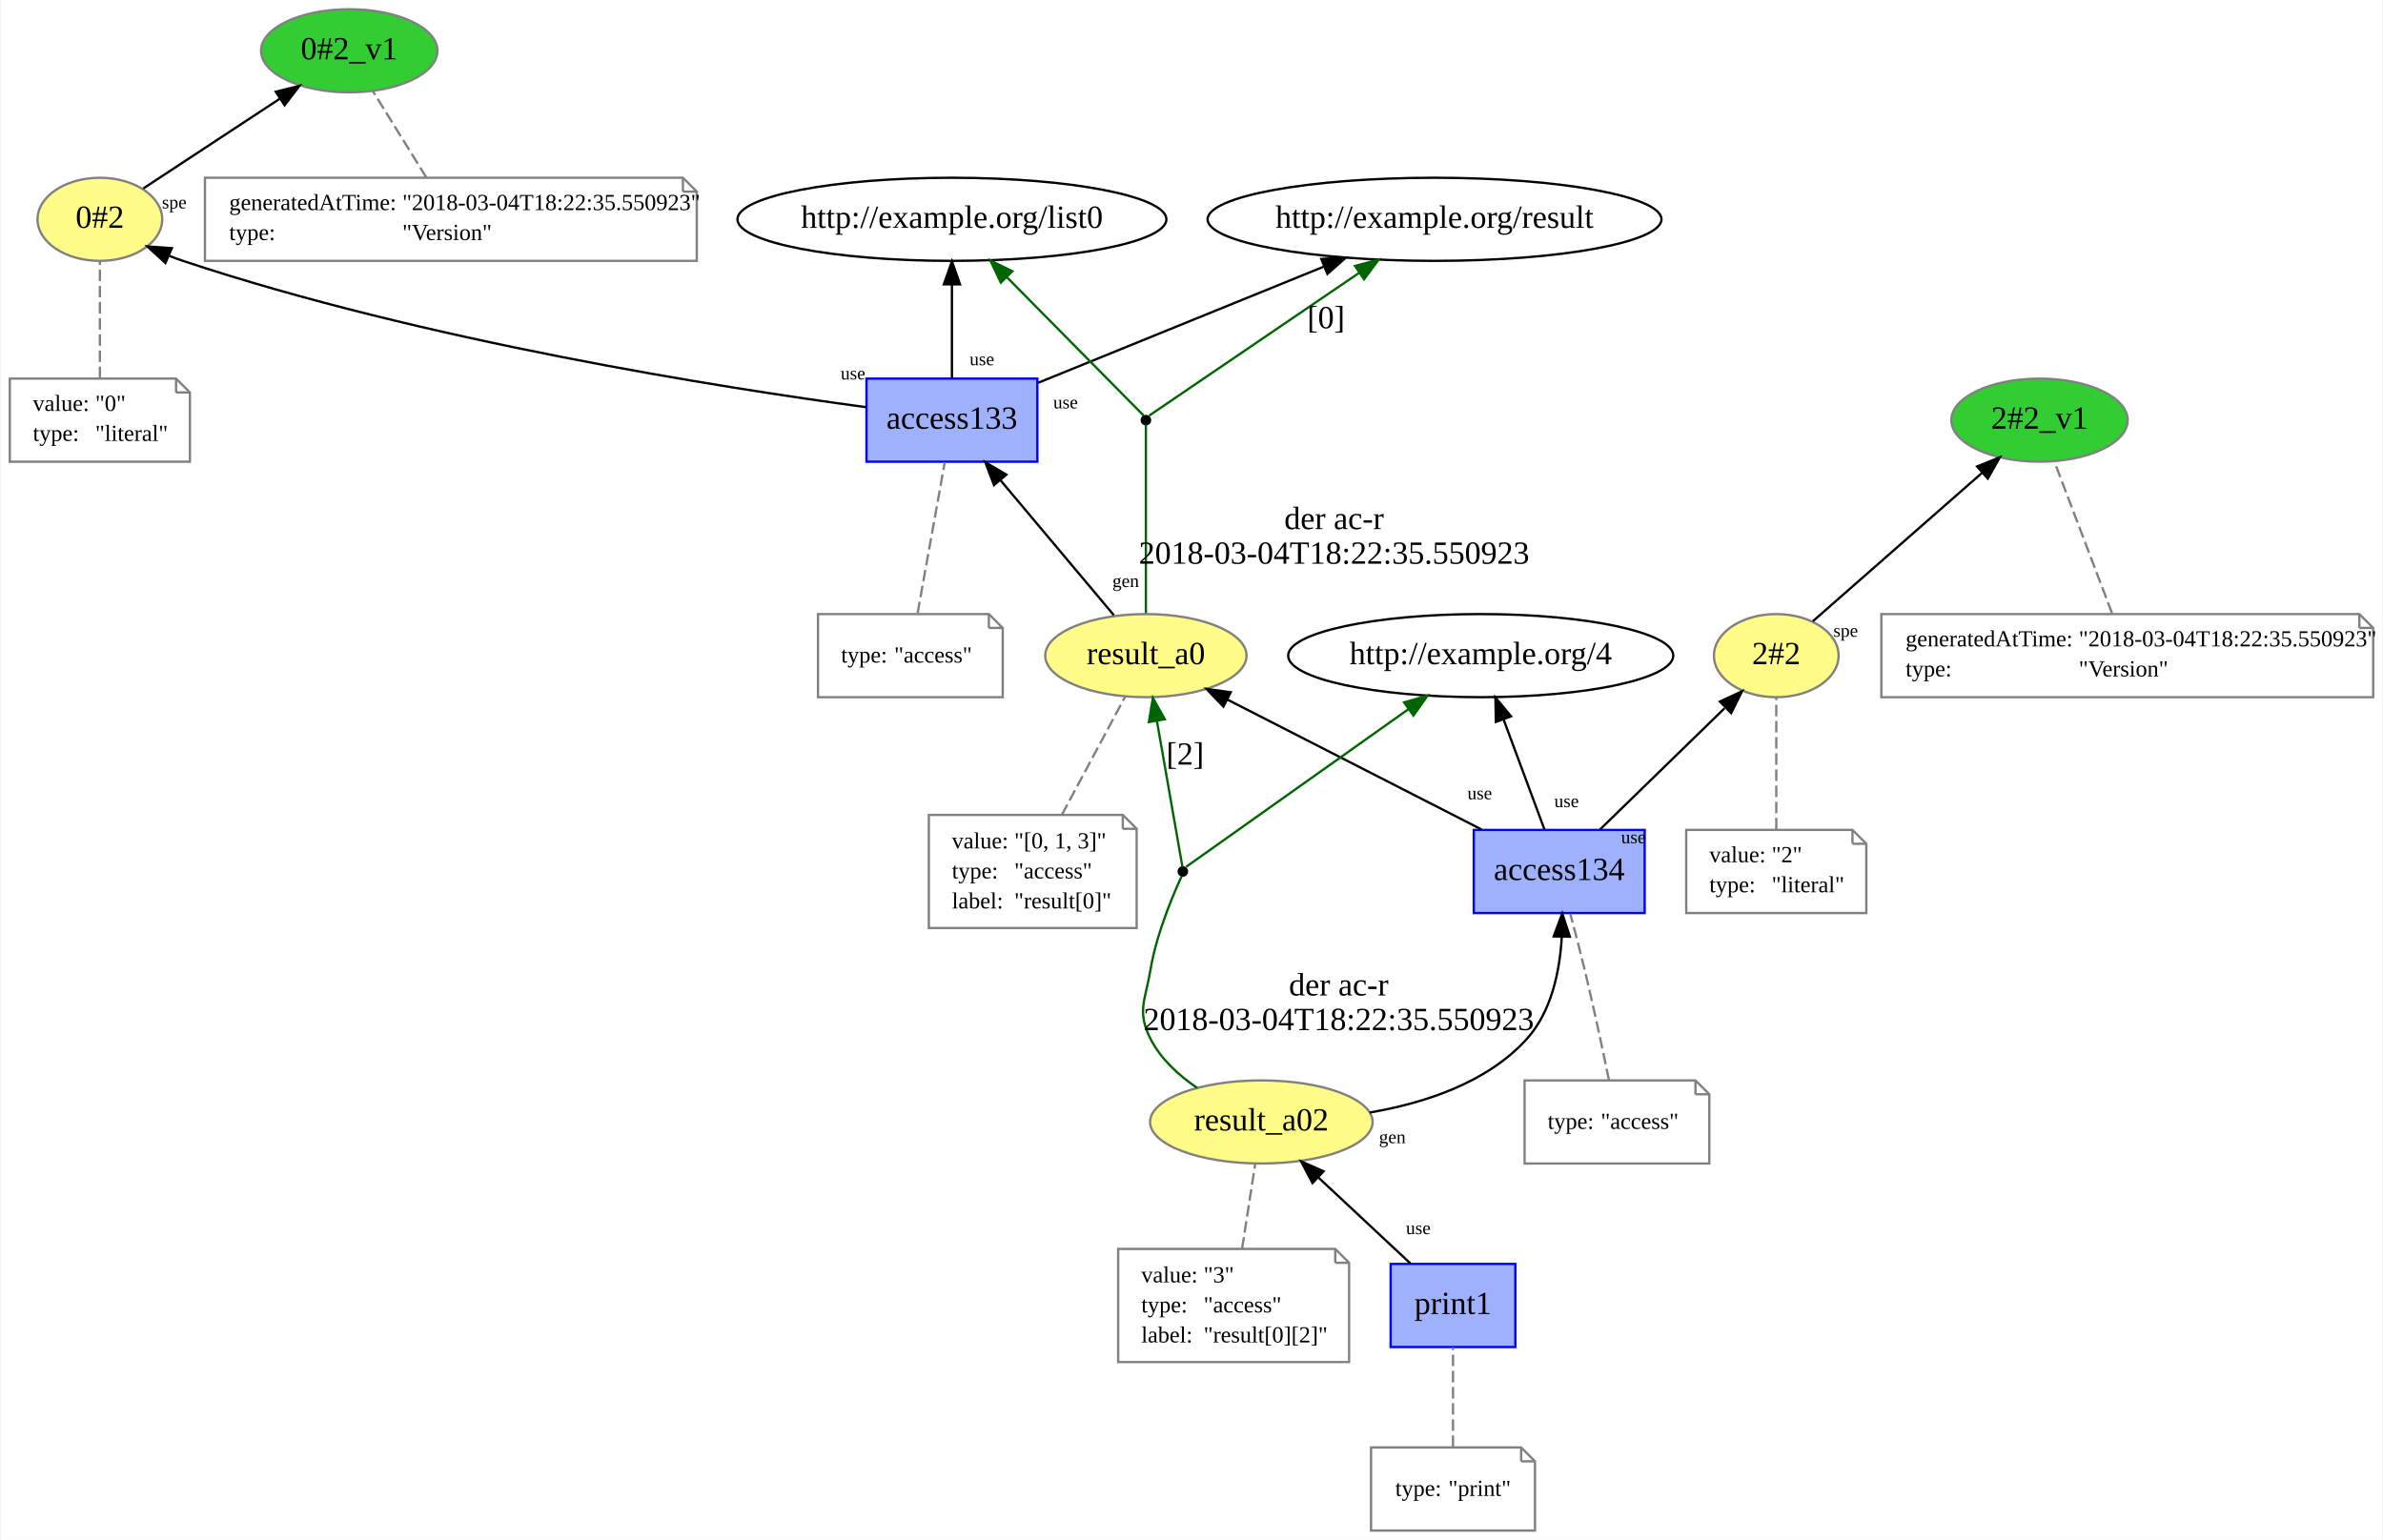
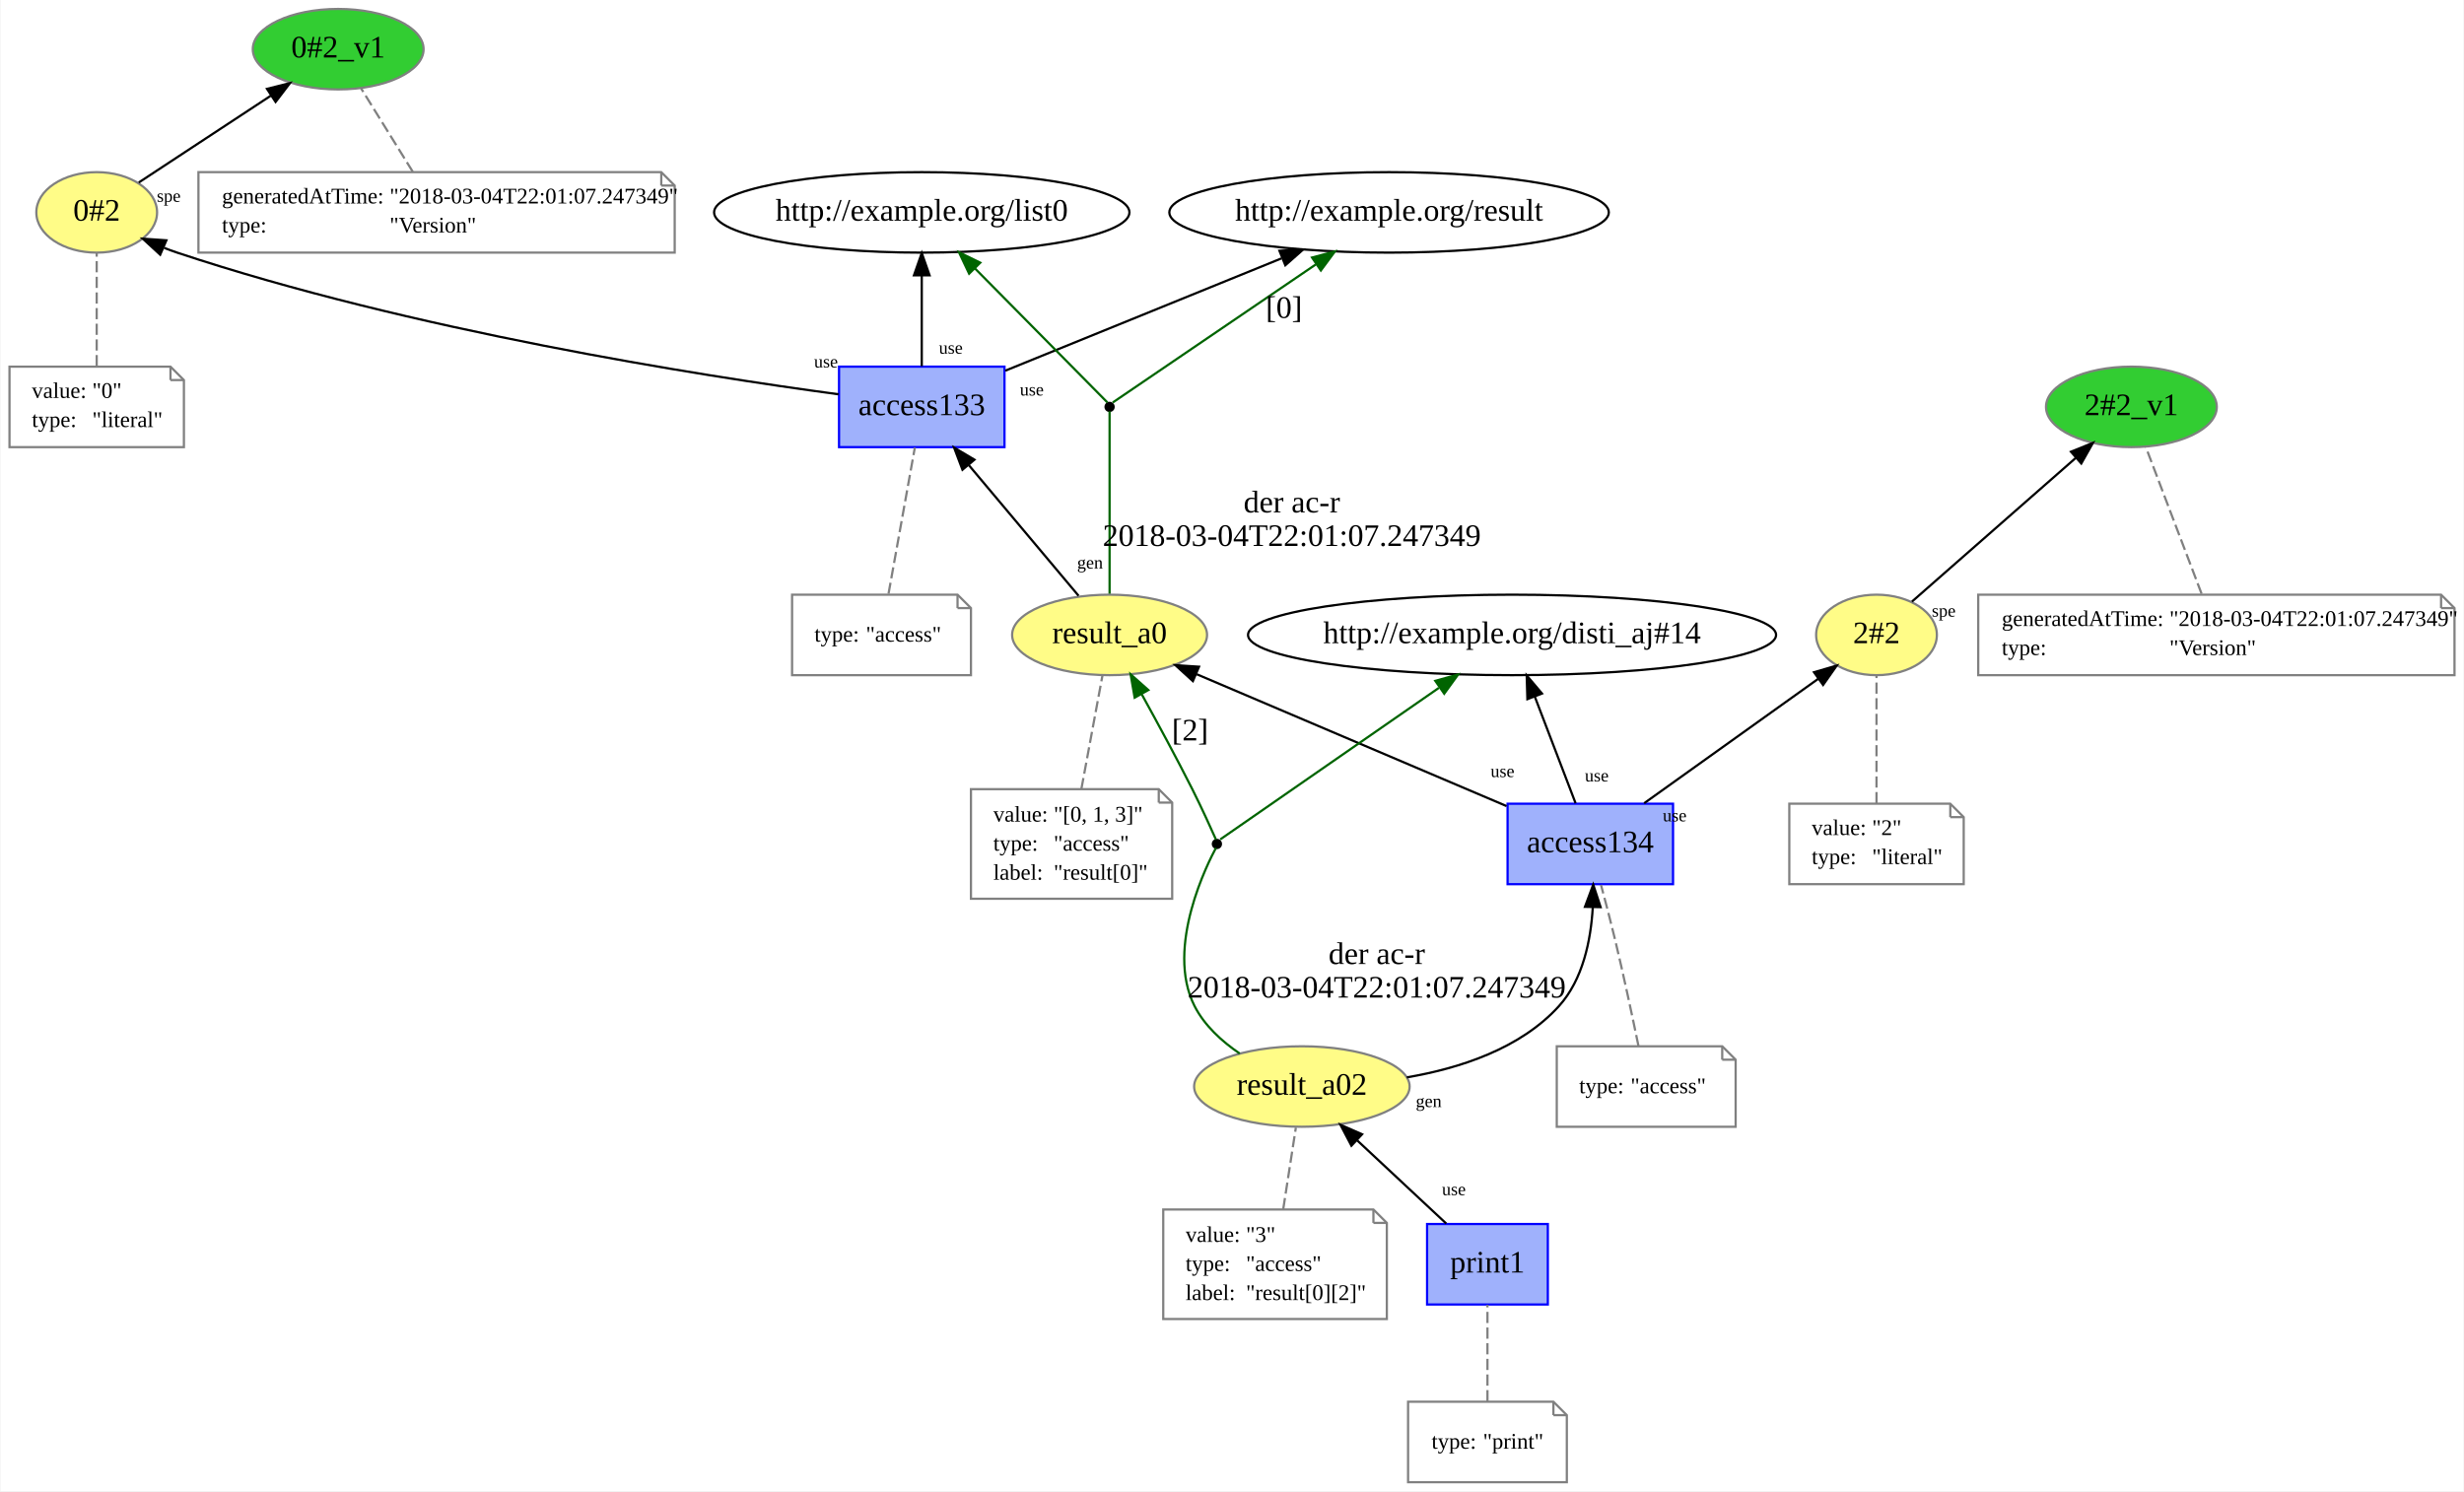
- <svg xmlns="http://www.w3.org/2000/svg" xmlns:xlink="http://www.w3.org/1999/xlink" width="1032pt" height="667pt" viewBox="0.00 0.00 1031.50 667.00">
+ <svg xmlns="http://www.w3.org/2000/svg" xmlns:xlink="http://www.w3.org/1999/xlink" width="1102pt" height="667pt" viewBox="0.00 0.00 1101.50 667.00">
  <g id="graph0" class="graph" transform="scale(1 1) rotate(0) translate(4 663)">
-     <polygon fill="white" stroke="none" points="-4,4 -4,-663 1027.5,-663 1027.5,4 -4,4" />
+     <polygon fill="white" stroke="none" points="-4,4 -4,-663 1097.5,-663 1097.5,4 -4,4" />
    <g id="node1" class="node">
      <g id="a_node1">
        <a xlink:href="http://example.org/0#2" xlink:title="0#2">
          <ellipse fill="#fffc87" stroke="#808080" cx="39" cy="-568" rx="27" ry="18" />
          <text text-anchor="middle" x="39" y="-564.3" font-family="Times New Roman,serif" font-size="14.00">0#2</text>
        </a>
      </g>
    </g>
    <g id="node3" class="node">
      <g id="a_node3">
        <a xlink:href="http://example.org/0#2_v1" xlink:title="0#2_v1">
          <ellipse fill="#32cd32" stroke="#808080" cx="147" cy="-641" rx="38.194" ry="18" />
          <text text-anchor="middle" x="147" y="-637.3" font-family="Times New Roman,serif" font-size="14.00">0#2_v1</text>
        </a>
      </g>
    </g>
    <g id="edge3" class="edge">
      <path fill="none" stroke="black" d="M57.812,-581.367C74.09,-592.068 97.923,-607.737 116.858,-620.185" />
      <polygon fill="black" stroke="black" points="115.158,-623.255 125.437,-625.824 119.003,-617.406 115.158,-623.255" />
      <text text-anchor="middle" x="71.215" y="-572.732" font-family="Times New Roman,serif" font-size="8.00">spe</text>
    </g>
    <g id="node2" class="node">
      <polygon fill="none" stroke="gray" points="72,-499 0,-499 0,-463 78,-463 78,-493 72,-499" />
      <polyline fill="none" stroke="gray" points="72,-499 72,-493 " />
      <polyline fill="none" stroke="gray" points="78,-493 72,-493 " />
      <text text-anchor="start" x="10" y="-485" font-family="Times New Roman,serif" font-size="10.00">value:</text>
      <text text-anchor="start" x="37" y="-485" font-family="Times New Roman,serif" font-size="10.00">"0"</text>
      <text text-anchor="start" x="10" y="-472" font-family="Times New Roman,serif" font-size="10.00">type:</text>
      <text text-anchor="start" x="37" y="-472" font-family="Times New Roman,serif" font-size="10.00">"literal"</text>
    </g>
    <g id="edge1" class="edge">
      <path fill="none" stroke="gray" stroke-dasharray="5,2" d="M39,-499.201C39,-513.948 39,-535.085 39,-549.825" />
    </g>
    <g id="node4" class="node">
      <polygon fill="none" stroke="gray" points="291.5,-586 84.5,-586 84.5,-550 297.5,-550 297.5,-580 291.5,-586" />
      <polyline fill="none" stroke="gray" points="291.5,-586 291.5,-580 " />
      <polyline fill="none" stroke="gray" points="297.5,-580 291.5,-580 " />
      <text text-anchor="start" x="95" y="-572" font-family="Times New Roman,serif" font-size="10.00">generatedAtTime:</text>
-       <text text-anchor="start" x="170" y="-572" font-family="Times New Roman,serif" font-size="10.00">"2018-03-04T18:22:35.550923"</text>
+       <text text-anchor="start" x="170" y="-572" font-family="Times New Roman,serif" font-size="10.00">"2018-03-04T22:01:07.247349"</text>
      <text text-anchor="start" x="95" y="-559" font-family="Times New Roman,serif" font-size="10.00">type:</text>
      <text text-anchor="start" x="170" y="-559" font-family="Times New Roman,serif" font-size="10.00">"Version"</text>
    </g>
    <g id="edge2" class="edge">
      <path fill="none" stroke="gray" stroke-dasharray="5,2" d="M180.349,-586.187C173.329,-597.514 164.187,-612.267 157.25,-623.46" />
    </g>
    <g id="node5" class="node">
      <g id="a_node5">
        <a xlink:href="http://example.org/2#2" xlink:title="2#2">
-           <ellipse fill="#fffc87" stroke="#808080" cx="765" cy="-379" rx="27" ry="18" />
-           <text text-anchor="middle" x="765" y="-375.3" font-family="Times New Roman,serif" font-size="14.00">2#2</text>
+           <ellipse fill="#fffc87" stroke="#808080" cx="835" cy="-379" rx="27" ry="18" />
+           <text text-anchor="middle" x="835" y="-375.3" font-family="Times New Roman,serif" font-size="14.00">2#2</text>
        </a>
      </g>
    </g>
    <g id="node7" class="node">
      <g id="a_node7">
        <a xlink:href="http://example.org/2#2_v1" xlink:title="2#2_v1">
-           <ellipse fill="#32cd32" stroke="#808080" cx="879" cy="-481" rx="38.194" ry="18" />
-           <text text-anchor="middle" x="879" y="-477.3" font-family="Times New Roman,serif" font-size="14.00">2#2_v1</text>
+           <ellipse fill="#32cd32" stroke="#808080" cx="949" cy="-481" rx="38.194" ry="18" />
+           <text text-anchor="middle" x="949" y="-477.3" font-family="Times New Roman,serif" font-size="14.00">2#2_v1</text>
        </a>
      </g>
    </g>
    <g id="edge6" class="edge">
-       <path fill="none" stroke="black" d="M780.851,-393.905C799.813,-410.538 831.784,-438.583 854.066,-458.128" />
-       <polygon fill="black" stroke="black" points="851.969,-460.944 861.794,-464.907 856.585,-455.682 851.969,-460.944" />
-       <text text-anchor="middle" x="795.056" y="-387.185" font-family="Times New Roman,serif" font-size="8.00">spe</text>
+       <path fill="none" stroke="black" d="M850.851,-393.905C869.813,-410.538 901.784,-438.583 924.066,-458.128" />
+       <polygon fill="black" stroke="black" points="921.969,-460.944 931.794,-464.907 926.585,-455.682 921.969,-460.944" />
+       <text text-anchor="middle" x="865.056" y="-387.185" font-family="Times New Roman,serif" font-size="8.00">spe</text>
    </g>
    <g id="node6" class="node">
-       <polygon fill="none" stroke="gray" points="798,-303.5 726,-303.5 726,-267.5 804,-267.5 804,-297.5 798,-303.5" />
-       <polyline fill="none" stroke="gray" points="798,-303.5 798,-297.5 " />
-       <polyline fill="none" stroke="gray" points="804,-297.5 798,-297.5 " />
-       <text text-anchor="start" x="736" y="-289.5" font-family="Times New Roman,serif" font-size="10.00">value:</text>
-       <text text-anchor="start" x="763" y="-289.5" font-family="Times New Roman,serif" font-size="10.00">"2"</text>
-       <text text-anchor="start" x="736" y="-276.5" font-family="Times New Roman,serif" font-size="10.00">type:</text>
-       <text text-anchor="start" x="763" y="-276.5" font-family="Times New Roman,serif" font-size="10.00">"literal"</text>
+       <polygon fill="none" stroke="gray" points="868,-303.5 796,-303.5 796,-267.5 874,-267.5 874,-297.5 868,-303.5" />
+       <polyline fill="none" stroke="gray" points="868,-303.5 868,-297.5 " />
+       <polyline fill="none" stroke="gray" points="874,-297.5 868,-297.5 " />
+       <text text-anchor="start" x="806" y="-289.5" font-family="Times New Roman,serif" font-size="10.00">value:</text>
+       <text text-anchor="start" x="833" y="-289.5" font-family="Times New Roman,serif" font-size="10.00">"2"</text>
+       <text text-anchor="start" x="806" y="-276.5" font-family="Times New Roman,serif" font-size="10.00">type:</text>
+       <text text-anchor="start" x="833" y="-276.5" font-family="Times New Roman,serif" font-size="10.00">"literal"</text>
    </g>
    <g id="edge4" class="edge">
-       <path fill="none" stroke="gray" stroke-dasharray="5,2" d="M765,-303.71C765,-320.069 765,-344.534 765,-360.867" />
+       <path fill="none" stroke="gray" stroke-dasharray="5,2" d="M835,-303.71C835,-320.069 835,-344.534 835,-360.867" />
    </g>
    <g id="node8" class="node">
-       <polygon fill="none" stroke="gray" points="1017.5,-397 810.5,-397 810.5,-361 1023.5,-361 1023.5,-391 1017.5,-397" />
-       <polyline fill="none" stroke="gray" points="1017.5,-397 1017.5,-391 " />
-       <polyline fill="none" stroke="gray" points="1023.5,-391 1017.5,-391 " />
-       <text text-anchor="start" x="821" y="-383" font-family="Times New Roman,serif" font-size="10.00">generatedAtTime:</text>
-       <text text-anchor="start" x="896" y="-383" font-family="Times New Roman,serif" font-size="10.00">"2018-03-04T18:22:35.550923"</text>
-       <text text-anchor="start" x="821" y="-370" font-family="Times New Roman,serif" font-size="10.00">type:</text>
-       <text text-anchor="start" x="896" y="-370" font-family="Times New Roman,serif" font-size="10.00">"Version"</text>
+       <polygon fill="none" stroke="gray" points="1087.5,-397 880.5,-397 880.5,-361 1093.5,-361 1093.5,-391 1087.5,-397" />
+       <polyline fill="none" stroke="gray" points="1087.5,-397 1087.5,-391 " />
+       <polyline fill="none" stroke="gray" points="1093.5,-391 1087.5,-391 " />
+       <text text-anchor="start" x="891" y="-383" font-family="Times New Roman,serif" font-size="10.00">generatedAtTime:</text>
+       <text text-anchor="start" x="966" y="-383" font-family="Times New Roman,serif" font-size="10.00">"2018-03-04T22:01:07.247349"</text>
+       <text text-anchor="start" x="891" y="-370" font-family="Times New Roman,serif" font-size="10.00">type:</text>
+       <text text-anchor="start" x="966" y="-370" font-family="Times New Roman,serif" font-size="10.00">"Version"</text>
    </g>
    <g id="edge5" class="edge">
-       <path fill="none" stroke="gray" stroke-dasharray="5,2" d="M910.381,-397.419C903.364,-415.885 892.356,-444.853 885.417,-463.114" />
+       <path fill="none" stroke="gray" stroke-dasharray="5,2" d="M980.381,-397.419C973.364,-415.885 962.356,-444.853 955.417,-463.114" />
    </g>
    <g id="node9" class="node">
      <g id="a_node9">
        <a xlink:href="http://example.org/result_a0" xlink:title="result_a0">
          <ellipse fill="#fffc87" stroke="#808080" cx="492" cy="-379" rx="43.592" ry="18" />
          <text text-anchor="middle" x="492" y="-375.3" font-family="Times New Roman,serif" font-size="14.00">result_a0</text>
        </a>
      </g>
    </g>
    <g id="node11" class="node">
      <g id="a_node11">
        <a xlink:href="http://example.org/access133" xlink:title="access133">
          <polygon fill="#9fb1fc" stroke="#0000ff" points="445,-499 371,-499 371,-463 445,-463 445,-499" />
          <text text-anchor="middle" x="408" y="-477.3" font-family="Times New Roman,serif" font-size="14.00">access133</text>
        </a>
      </g>
    </g>
    <g id="edge13" class="edge">
      <path fill="none" stroke="black" d="M478.129,-396.513C464.794,-412.388 444.457,-436.599 429.111,-454.867" />
      <polygon fill="black" stroke="black" points="426.207,-452.883 422.455,-462.792 431.567,-457.386 426.207,-452.883" />
      <text text-anchor="middle" x="483.252" y="-408.711" font-family="Times New Roman,serif" font-size="8.00">gen</text>
    </g>
    <g id="node14" class="node">
      <ellipse fill="black" stroke="black" cx="492" cy="-481" rx="1.8" ry="1.8" />
    </g>
    <g id="edge10" class="edge">
      <path fill="none" stroke="darkgreen" d="M492,-397.419C492,-423.831 492,-471.728 492,-479.05" />
      <text text-anchor="middle" x="573.5" y="-433.8" font-family="Times New Roman,serif" font-size="14.00">der ac-r</text>
-       <text text-anchor="middle" x="573.5" y="-418.8" font-family="Times New Roman,serif" font-size="14.00">2018-03-04T18:22:35.550923</text>
+       <text text-anchor="middle" x="573.5" y="-418.8" font-family="Times New Roman,serif" font-size="14.00">2018-03-04T22:01:07.247349</text>
    </g>
    <g id="node10" class="node">
-       <polygon fill="none" stroke="gray" points="482,-310 398,-310 398,-261 488,-261 488,-304 482,-310" />
-       <polyline fill="none" stroke="gray" points="482,-310 482,-304 " />
-       <polyline fill="none" stroke="gray" points="488,-304 482,-304 " />
-       <text text-anchor="start" x="408" y="-295.5" font-family="Times New Roman,serif" font-size="10.00">value:</text>
-       <text text-anchor="start" x="435" y="-295.5" font-family="Times New Roman,serif" font-size="10.00">"[0, 1, 3]"</text>
-       <text text-anchor="start" x="408" y="-282.5" font-family="Times New Roman,serif" font-size="10.00">type:</text>
-       <text text-anchor="start" x="435" y="-282.5" font-family="Times New Roman,serif" font-size="10.00">"access"</text>
-       <text text-anchor="start" x="408" y="-269.5" font-family="Times New Roman,serif" font-size="10.00">label:</text>
-       <text text-anchor="start" x="435" y="-269.5" font-family="Times New Roman,serif" font-size="10.00">"result[0]"</text>
+       <polygon fill="none" stroke="gray" points="514,-310 430,-310 430,-261 520,-261 520,-304 514,-310" />
+       <polyline fill="none" stroke="gray" points="514,-310 514,-304 " />
+       <polyline fill="none" stroke="gray" points="520,-304 514,-304 " />
+       <text text-anchor="start" x="440" y="-295.5" font-family="Times New Roman,serif" font-size="10.00">value:</text>
+       <text text-anchor="start" x="467" y="-295.5" font-family="Times New Roman,serif" font-size="10.00">"[0, 1, 3]"</text>
+       <text text-anchor="start" x="440" y="-282.5" font-family="Times New Roman,serif" font-size="10.00">type:</text>
+       <text text-anchor="start" x="467" y="-282.5" font-family="Times New Roman,serif" font-size="10.00">"access"</text>
+       <text text-anchor="start" x="440" y="-269.5" font-family="Times New Roman,serif" font-size="10.00">label:</text>
+       <text text-anchor="start" x="467" y="-269.5" font-family="Times New Roman,serif" font-size="10.00">"result[0]"</text>
    </g>
    <g id="edge7" class="edge">
-       <path fill="none" stroke="gray" stroke-dasharray="5,2" d="M455.619,-310.064C464.182,-326.055 475.301,-346.817 482.981,-361.159" />
+       <path fill="none" stroke="gray" stroke-dasharray="5,2" d="M479.378,-310.064C482.329,-325.949 486.155,-346.543 488.818,-360.873" />
    </g>
    <g id="edge15" class="edge">
      <path fill="none" stroke="black" d="M370.783,-486.63C308.428,-495.04 179.414,-515.247 75,-550 73.082,-550.638 71.132,-551.353 69.183,-552.118" />
      <polygon fill="black" stroke="black" points="67.395,-549.076 59.591,-556.242 70.161,-555.507 67.395,-549.076" />
      <text text-anchor="middle" x="365.153" y="-498.633" font-family="Times New Roman,serif" font-size="8.00">use</text>
    </g>
    <g id="node13" class="node">
      <ellipse fill="none" stroke="black" cx="408" cy="-568" rx="92.883" ry="18" />
      <text text-anchor="middle" x="408" y="-564.3" font-family="Times New Roman,serif" font-size="14.00">http://example.org/list0</text>
    </g>
    <g id="edge9" class="edge">
      <path fill="none" stroke="black" d="M408,-499.201C408,-510.837 408,-526.452 408,-539.763" />
      <polygon fill="black" stroke="black" points="404.5,-539.825 408,-549.825 411.5,-539.825 404.5,-539.825" />
      <text text-anchor="middle" x="420.99" y="-504.801" font-family="Times New Roman,serif" font-size="8.00">use</text>
    </g>
    <g id="node15" class="node">
      <ellipse fill="none" stroke="black" cx="617" cy="-568" rx="98.283" ry="18" />
      <text text-anchor="middle" x="617" y="-564.3" font-family="Times New Roman,serif" font-size="14.00">http://example.org/result</text>
    </g>
    <g id="edge14" class="edge">
      <path fill="none" stroke="black" d="M445.365,-497.196C479.855,-511.223 531.266,-532.132 568.828,-547.409" />
      <polygon fill="black" stroke="black" points="567.963,-550.835 578.544,-551.36 570.6,-544.351 567.963,-550.835" />
      <text text-anchor="middle" x="457.206" y="-486.089" font-family="Times New Roman,serif" font-size="8.00">use</text>
    </g>
    <g id="node12" class="node">
      <polygon fill="none" stroke="gray" points="424,-397 350,-397 350,-361 430,-361 430,-391 424,-397" />
      <polyline fill="none" stroke="gray" points="424,-397 424,-391 " />
      <polyline fill="none" stroke="gray" points="430,-391 424,-391 " />
      <text text-anchor="start" x="360" y="-376" font-family="Times New Roman,serif" font-size="10.00">type:</text>
      <text text-anchor="start" x="383" y="-376" font-family="Times New Roman,serif" font-size="10.00">"access"</text>
    </g>
    <g id="edge8" class="edge">
      <path fill="none" stroke="gray" stroke-dasharray="5,2" d="M393.135,-397.419C396.439,-415.773 401.61,-444.502 404.901,-462.781" />
    </g>
    <g id="edge12" class="edge">
      <path fill="none" stroke="darkgreen" d="M491.057,-482.955C485.292,-488.788 454.317,-520.132 431.879,-542.837" />
      <polygon fill="darkgreen" stroke="darkgreen" points="429.186,-540.583 424.646,-550.156 434.165,-545.503 429.186,-540.583" />
    </g>
    <g id="edge11" class="edge">
      <path fill="none" stroke="darkgreen" d="M493.404,-482.955C502.218,-488.949 550.637,-521.873 584.188,-544.688" />
      <polygon fill="darkgreen" stroke="darkgreen" points="582.55,-547.807 592.788,-550.536 586.486,-542.018 582.55,-547.807" />
      <text text-anchor="middle" x="570" y="-520.8" font-family="Times New Roman,serif" font-size="14.00">[0]</text>
    </g>
    <g id="node16" class="node">
      <g id="a_node16">
        <a xlink:href="http://example.org/result_a02" xlink:title="result_a02">
-           <ellipse fill="#fffc87" stroke="#808080" cx="542" cy="-177" rx="48.192" ry="18" />
-           <text text-anchor="middle" x="542" y="-173.3" font-family="Times New Roman,serif" font-size="14.00">result_a02</text>
+           <ellipse fill="#fffc87" stroke="#808080" cx="578" cy="-177" rx="48.192" ry="18" />
+           <text text-anchor="middle" x="578" y="-173.3" font-family="Times New Roman,serif" font-size="14.00">result_a02</text>
        </a>
      </g>
    </g>
    <g id="node18" class="node">
      <g id="a_node18">
        <a xlink:href="http://example.org/access134" xlink:title="access134">
-           <polygon fill="#9fb1fc" stroke="#0000ff" points="708,-303.5 634,-303.5 634,-267.5 708,-267.5 708,-303.5" />
-           <text text-anchor="middle" x="671" y="-281.8" font-family="Times New Roman,serif" font-size="14.00">access134</text>
+           <polygon fill="#9fb1fc" stroke="#0000ff" points="744,-303.5 670,-303.5 670,-267.5 744,-267.5 744,-303.5" />
+           <text text-anchor="middle" x="707" y="-281.8" font-family="Times New Roman,serif" font-size="14.00">access134</text>
        </a>
      </g>
    </g>
    <g id="edge22" class="edge">
-       <path fill="none" stroke="black" d="M588.939,-181.097C612.579,-185.123 639.799,-193.947 657,-213 667.708,-224.861 671.257,-242.429 672.105,-257.182" />
-       <polygon fill="black" stroke="black" points="668.608,-257.377 672.309,-267.305 675.607,-257.236 668.608,-257.377" />
-       <text text-anchor="middle" x="598.719" y="-167.824" font-family="Times New Roman,serif" font-size="8.00">gen</text>
+       <path fill="none" stroke="black" d="M624.939,-181.097C648.579,-185.123 675.799,-193.947 693,-213 703.708,-224.861 707.257,-242.429 708.105,-257.182" />
+       <polygon fill="black" stroke="black" points="704.608,-257.377 708.309,-267.305 711.607,-257.236 704.608,-257.377" />
+       <text text-anchor="middle" x="634.719" y="-167.824" font-family="Times New Roman,serif" font-size="8.00">gen</text>
    </g>
    <g id="node21" class="node">
-       <ellipse fill="black" stroke="black" cx="508" cy="-285.5" rx="1.8" ry="1.8" />
+       <ellipse fill="black" stroke="black" cx="540" cy="-285.5" rx="1.8" ry="1.8" />
    </g>
    <g id="edge19" class="edge">
-       <path fill="none" stroke="darkgreen" d="M514.193,-191.755C506.196,-197.195 498.441,-204.266 494,-213 487.957,-224.885 491.84,-229.843 494,-243 496.759,-259.808 505.408,-278.975 507.528,-283.505" />
-       <text text-anchor="middle" x="575.5" y="-231.8" font-family="Times New Roman,serif" font-size="14.00">der ac-r</text>
-       <text text-anchor="middle" x="575.5" y="-216.8" font-family="Times New Roman,serif" font-size="14.00">2018-03-04T18:22:35.550923</text>
+       <path fill="none" stroke="darkgreen" d="M550.193,-191.755C542.196,-197.195 534.441,-204.266 530,-213 516.593,-239.368 536.404,-277.884 539.581,-283.742" />
+       <text text-anchor="middle" x="611.5" y="-231.8" font-family="Times New Roman,serif" font-size="14.00">der ac-r</text>
+       <text text-anchor="middle" x="611.5" y="-216.8" font-family="Times New Roman,serif" font-size="14.00">2018-03-04T22:01:07.247349</text>
    </g>
    <g id="node17" class="node">
-       <polygon fill="none" stroke="gray" points="574,-122 480,-122 480,-73 580,-73 580,-116 574,-122" />
-       <polyline fill="none" stroke="gray" points="574,-122 574,-116 " />
-       <polyline fill="none" stroke="gray" points="580,-116 574,-116 " />
-       <text text-anchor="start" x="490" y="-107.5" font-family="Times New Roman,serif" font-size="10.00">value:</text>
-       <text text-anchor="start" x="517" y="-107.5" font-family="Times New Roman,serif" font-size="10.00">"3"</text>
-       <text text-anchor="start" x="490" y="-94.5" font-family="Times New Roman,serif" font-size="10.00">type:</text>
-       <text text-anchor="start" x="517" y="-94.5" font-family="Times New Roman,serif" font-size="10.00">"access"</text>
-       <text text-anchor="start" x="490" y="-81.5" font-family="Times New Roman,serif" font-size="10.00">label:</text>
-       <text text-anchor="start" x="517" y="-81.5" font-family="Times New Roman,serif" font-size="10.00">"result[0][2]"</text>
+       <polygon fill="none" stroke="gray" points="610,-122 516,-122 516,-73 616,-73 616,-116 610,-122" />
+       <polyline fill="none" stroke="gray" points="610,-122 610,-116 " />
+       <polyline fill="none" stroke="gray" points="616,-116 610,-116 " />
+       <text text-anchor="start" x="526" y="-107.5" font-family="Times New Roman,serif" font-size="10.00">value:</text>
+       <text text-anchor="start" x="553" y="-107.5" font-family="Times New Roman,serif" font-size="10.00">"3"</text>
+       <text text-anchor="start" x="526" y="-94.5" font-family="Times New Roman,serif" font-size="10.00">type:</text>
+       <text text-anchor="start" x="553" y="-94.5" font-family="Times New Roman,serif" font-size="10.00">"access"</text>
+       <text text-anchor="start" x="526" y="-81.5" font-family="Times New Roman,serif" font-size="10.00">label:</text>
+       <text text-anchor="start" x="553" y="-81.5" font-family="Times New Roman,serif" font-size="10.00">"result[0][2]"</text>
    </g>
    <g id="edge16" class="edge">
-       <path fill="none" stroke="gray" stroke-dasharray="5,2" d="M533.666,-122.174C535.485,-133.925 537.644,-147.869 539.309,-158.62" />
+       <path fill="none" stroke="gray" stroke-dasharray="5,2" d="M569.666,-122.174C571.485,-133.925 573.644,-147.869 575.309,-158.62" />
    </g>
    <g id="edge24" class="edge">
-       <path fill="none" stroke="black" d="M688.681,-303.71C703.946,-318.57 726.081,-340.116 742.586,-356.182" />
-       <polygon fill="black" stroke="black" points="740.575,-359.109 750.182,-363.576 745.457,-354.093 740.575,-359.109" />
-       <text text-anchor="middle" x="703.116" y="-297.733" font-family="Times New Roman,serif" font-size="8.00">use</text>
+       <path fill="none" stroke="black" d="M731.076,-303.71C753.294,-319.593 786.201,-343.117 809.009,-359.421" />
+       <polygon fill="black" stroke="black" points="807.042,-362.317 817.213,-365.285 811.113,-356.622 807.042,-362.317" />
+       <text text-anchor="middle" x="744.732" y="-295.604" font-family="Times New Roman,serif" font-size="8.00">use</text>
    </g>
    <g id="edge23" class="edge">
-       <path fill="none" stroke="black" d="M637.331,-303.71C605.9,-319.777 559.172,-343.663 527.242,-359.985" />
-       <polygon fill="black" stroke="black" points="525.559,-356.915 518.248,-364.583 528.746,-363.147 525.559,-356.915" />
-       <text text-anchor="middle" x="636.566" y="-316.791" font-family="Times New Roman,serif" font-size="8.00">use</text>
+       <path fill="none" stroke="black" d="M669.55,-302.438C630.731,-318.959 570.327,-344.666 530.959,-361.42" />
+       <polygon fill="black" stroke="black" points="529.261,-358.339 521.43,-365.475 532.002,-364.78 529.261,-358.339" />
+       <text text-anchor="middle" x="667.736" y="-315.428" font-family="Times New Roman,serif" font-size="8.00">use</text>
    </g>
    <g id="node20" class="node">
-       <ellipse fill="none" stroke="black" cx="637" cy="-379" rx="83.386" ry="18" />
-       <text text-anchor="middle" x="637" y="-375.3" font-family="Times New Roman,serif" font-size="14.00">http://example.org/4</text>
+       <ellipse fill="none" stroke="black" cx="672" cy="-379" rx="118.079" ry="18" />
+       <text text-anchor="middle" x="672" y="-375.3" font-family="Times New Roman,serif" font-size="14.00">http://example.org/disti_aj#14</text>
    </g>
    <g id="edge18" class="edge">
-       <path fill="none" stroke="black" d="M664.605,-303.71C659.618,-317.13 652.605,-336.003 646.896,-351.369" />
-       <polygon fill="black" stroke="black" points="643.569,-350.274 643.366,-360.867 650.131,-352.712 643.569,-350.274" />
-       <text text-anchor="middle" x="674.169" y="-313.366" font-family="Times New Roman,serif" font-size="8.00">use</text>
+       <path fill="none" stroke="black" d="M700.417,-303.71C695.284,-317.13 688.064,-336.003 682.187,-351.369" />
+       <polygon fill="black" stroke="black" points="678.857,-350.276 678.554,-360.867 685.395,-352.777 678.857,-350.276" />
+       <text text-anchor="middle" x="709.87" y="-313.457" font-family="Times New Roman,serif" font-size="8.00">use</text>
    </g>
    <g id="node19" class="node">
-       <polygon fill="none" stroke="gray" points="730,-195 656,-195 656,-159 736,-159 736,-189 730,-195" />
-       <polyline fill="none" stroke="gray" points="730,-195 730,-189 " />
-       <polyline fill="none" stroke="gray" points="736,-189 730,-189 " />
-       <text text-anchor="start" x="666" y="-174" font-family="Times New Roman,serif" font-size="10.00">type:</text>
-       <text text-anchor="start" x="689" y="-174" font-family="Times New Roman,serif" font-size="10.00">"access"</text>
+       <polygon fill="none" stroke="gray" points="766,-195 692,-195 692,-159 772,-159 772,-189 766,-195" />
+       <polyline fill="none" stroke="gray" points="766,-195 766,-189 " />
+       <polyline fill="none" stroke="gray" points="772,-189 766,-189 " />
+       <text text-anchor="start" x="702" y="-174" font-family="Times New Roman,serif" font-size="10.00">type:</text>
+       <text text-anchor="start" x="725" y="-174" font-family="Times New Roman,serif" font-size="10.00">"access"</text>
    </g>
    <g id="edge17" class="edge">
-       <path fill="none" stroke="gray" stroke-dasharray="5,2" d="M692.534,-195.157C689.825,-208.291 685.881,-226.837 682,-243 680.086,-250.972 677.786,-259.756 675.785,-267.181" />
+       <path fill="none" stroke="gray" stroke-dasharray="5,2" d="M728.534,-195.157C725.825,-208.291 721.881,-226.837 718,-243 716.086,-250.972 713.786,-259.756 711.785,-267.181" />
    </g>
    <g id="edge20" class="edge">
-       <path fill="none" stroke="darkgreen" d="M507.82,-287.528C506.744,-293.685 501.051,-326.239 496.801,-350.546" />
-       <polygon fill="darkgreen" stroke="darkgreen" points="493.303,-350.229 495.028,-360.682 500.199,-351.434 493.303,-350.229" />
-       <text text-anchor="middle" x="509" y="-331.8" font-family="Times New Roman,serif" font-size="14.00">[2]</text>
+       <path fill="none" stroke="darkgreen" d="M539.6,-287.406C538.203,-290.556 533.39,-301.316 529,-310 521.849,-324.146 513.434,-339.69 506.437,-352.342" />
+       <polygon fill="darkgreen" stroke="darkgreen" points="503.211,-350.942 501.408,-361.382 509.328,-354.345 503.211,-350.942" />
+       <text text-anchor="middle" x="528" y="-331.8" font-family="Times New Roman,serif" font-size="14.00">[2]</text>
    </g>
    <g id="edge21" class="edge">
-       <path fill="none" stroke="darkgreen" d="M509.449,-287.528C518.763,-294.134 570.925,-331.133 605.593,-355.723" />
-       <polygon fill="darkgreen" stroke="darkgreen" points="603.812,-358.751 613.993,-361.681 607.862,-353.041 603.812,-358.751" />
+       <path fill="none" stroke="darkgreen" d="M541.482,-287.528C550.961,-294.098 603.804,-330.728 639.278,-355.318" />
+       <polygon fill="darkgreen" stroke="darkgreen" points="637.673,-358.464 647.885,-361.284 641.661,-352.711 637.673,-358.464" />
    </g>
    <g id="node22" class="node">
      <g id="a_node22">
        <a xlink:href="http://example.org/print1" xlink:title="print1">
-           <polygon fill="#9fb1fc" stroke="#0000ff" points="652,-115.5 598,-115.5 598,-79.5 652,-79.5 652,-115.5" />
-           <text text-anchor="middle" x="625" y="-93.8" font-family="Times New Roman,serif" font-size="14.00">print1</text>
+           <polygon fill="#9fb1fc" stroke="#0000ff" points="688,-115.5 634,-115.5 634,-79.5 688,-79.5 688,-115.5" />
+           <text text-anchor="middle" x="661" y="-93.8" font-family="Times New Roman,serif" font-size="14.00">print1</text>
        </a>
      </g>
    </g>
    <g id="edge26" class="edge">
-       <path fill="none" stroke="black" d="M606.58,-115.7C594.873,-126.631 579.573,-140.917 566.804,-152.84" />
-       <polygon fill="black" stroke="black" points="564.156,-150.524 559.235,-159.907 568.933,-155.64 564.156,-150.524" />
-       <text text-anchor="middle" x="609.963" y="-128.413" font-family="Times New Roman,serif" font-size="8.00">use</text>
+       <path fill="none" stroke="black" d="M642.58,-115.7C630.873,-126.631 615.573,-140.917 602.804,-152.84" />
+       <polygon fill="black" stroke="black" points="600.156,-150.524 595.235,-159.907 604.933,-155.64 600.156,-150.524" />
+       <text text-anchor="middle" x="645.963" y="-128.413" font-family="Times New Roman,serif" font-size="8.00">use</text>
    </g>
    <g id="node23" class="node">
-       <polygon fill="none" stroke="gray" points="654.5,-36 589.5,-36 589.5,-0 660.5,-0 660.5,-30 654.5,-36" />
-       <polyline fill="none" stroke="gray" points="654.5,-36 654.5,-30 " />
-       <polyline fill="none" stroke="gray" points="660.5,-30 654.5,-30 " />
-       <text text-anchor="start" x="600" y="-15" font-family="Times New Roman,serif" font-size="10.00">type:</text>
-       <text text-anchor="start" x="623" y="-15" font-family="Times New Roman,serif" font-size="10.00">"print"</text>
+       <polygon fill="none" stroke="gray" points="690.5,-36 625.5,-36 625.5,-0 696.5,-0 696.5,-30 690.5,-36" />
+       <polyline fill="none" stroke="gray" points="690.5,-36 690.5,-30 " />
+       <polyline fill="none" stroke="gray" points="696.5,-30 690.5,-30 " />
+       <text text-anchor="start" x="636" y="-15" font-family="Times New Roman,serif" font-size="10.00">type:</text>
+       <text text-anchor="start" x="659" y="-15" font-family="Times New Roman,serif" font-size="10.00">"print"</text>
    </g>
    <g id="edge25" class="edge">
-       <path fill="none" stroke="gray" stroke-dasharray="5,2" d="M625,-36.2C625,-49.043 625,-66.517 625,-79.348" />
+       <path fill="none" stroke="gray" stroke-dasharray="5,2" d="M661,-36.2C661,-49.043 661,-66.517 661,-79.348" />
    </g>
  </g>
</svg>
